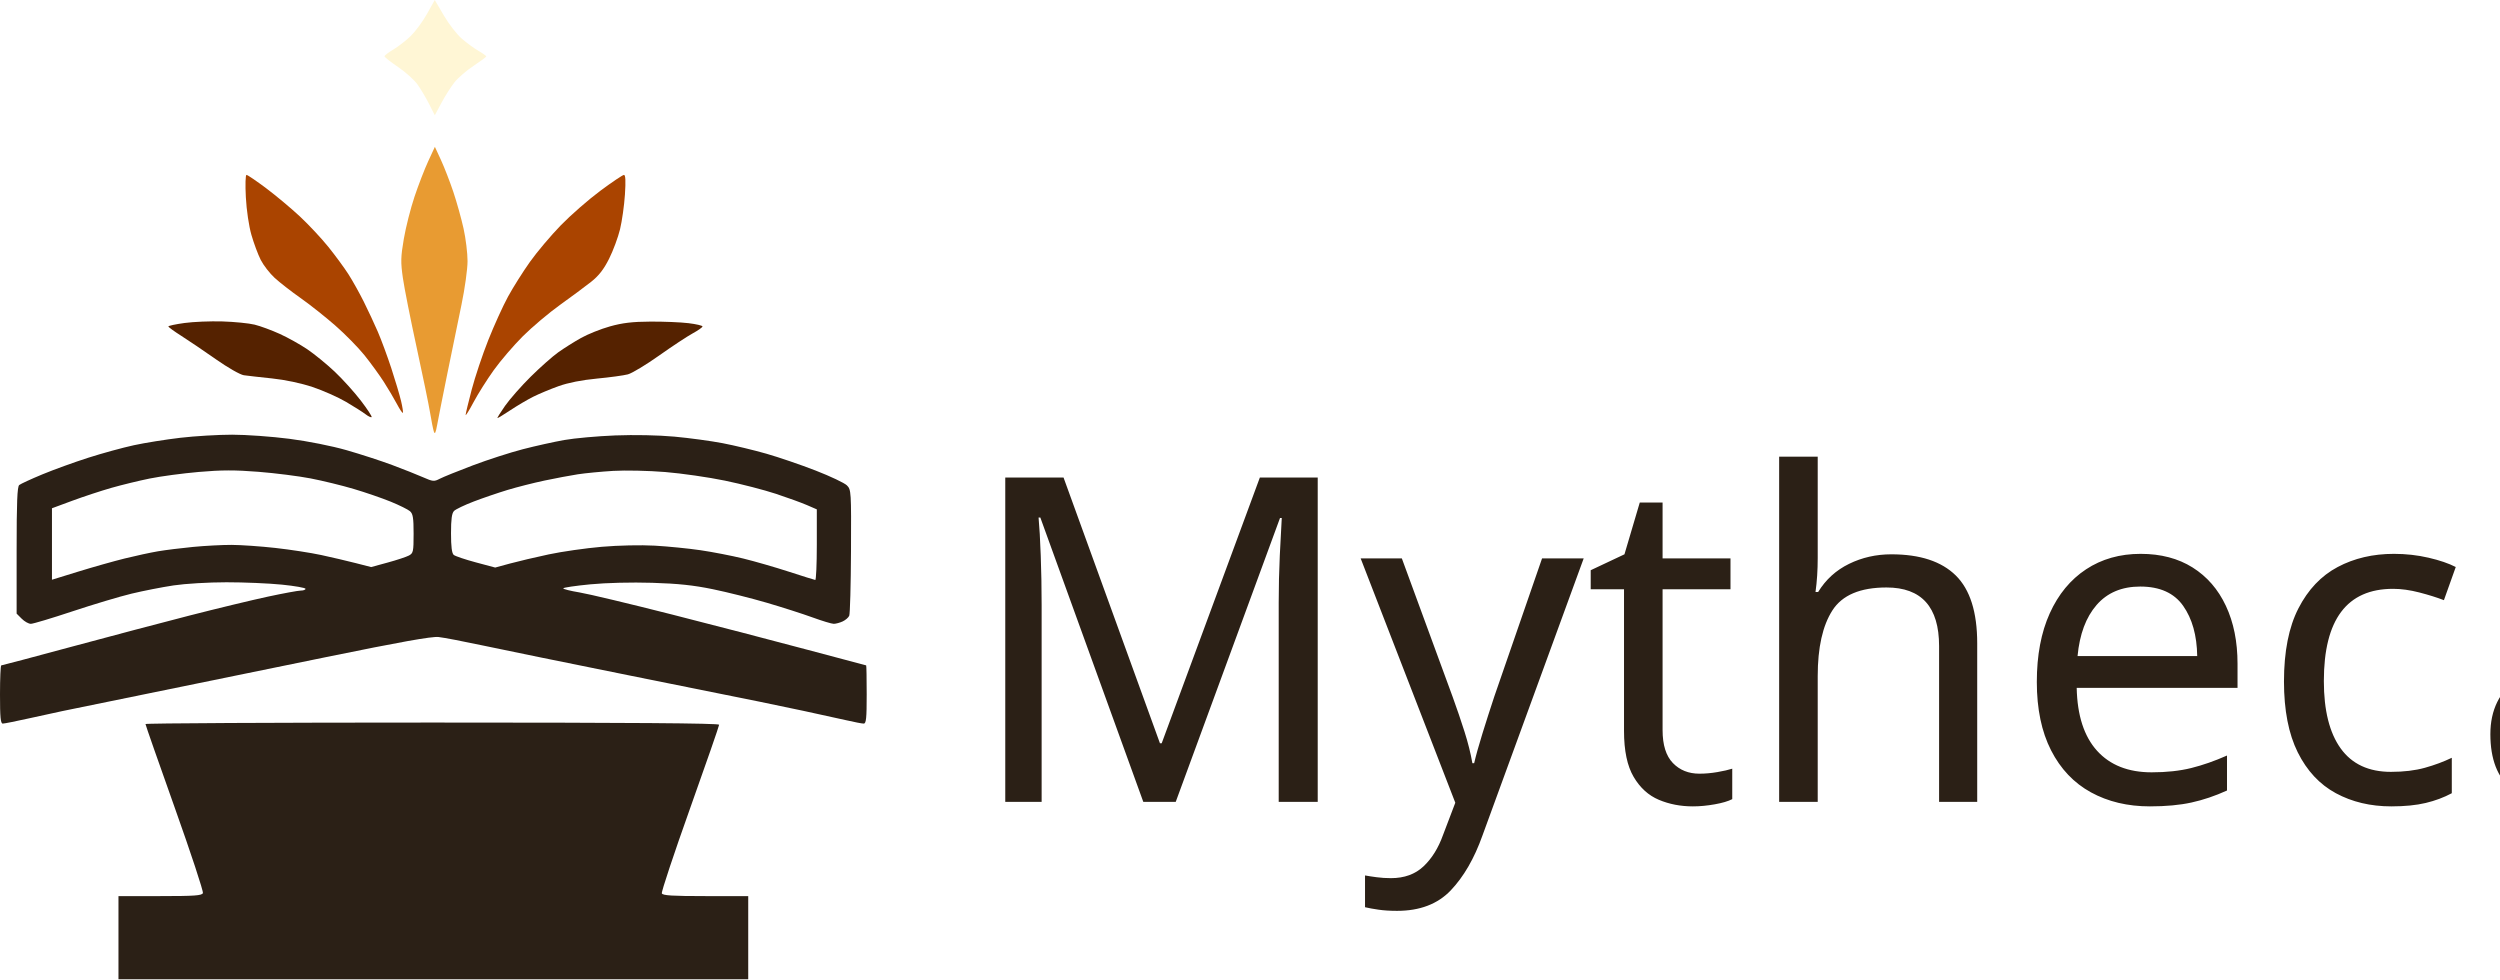
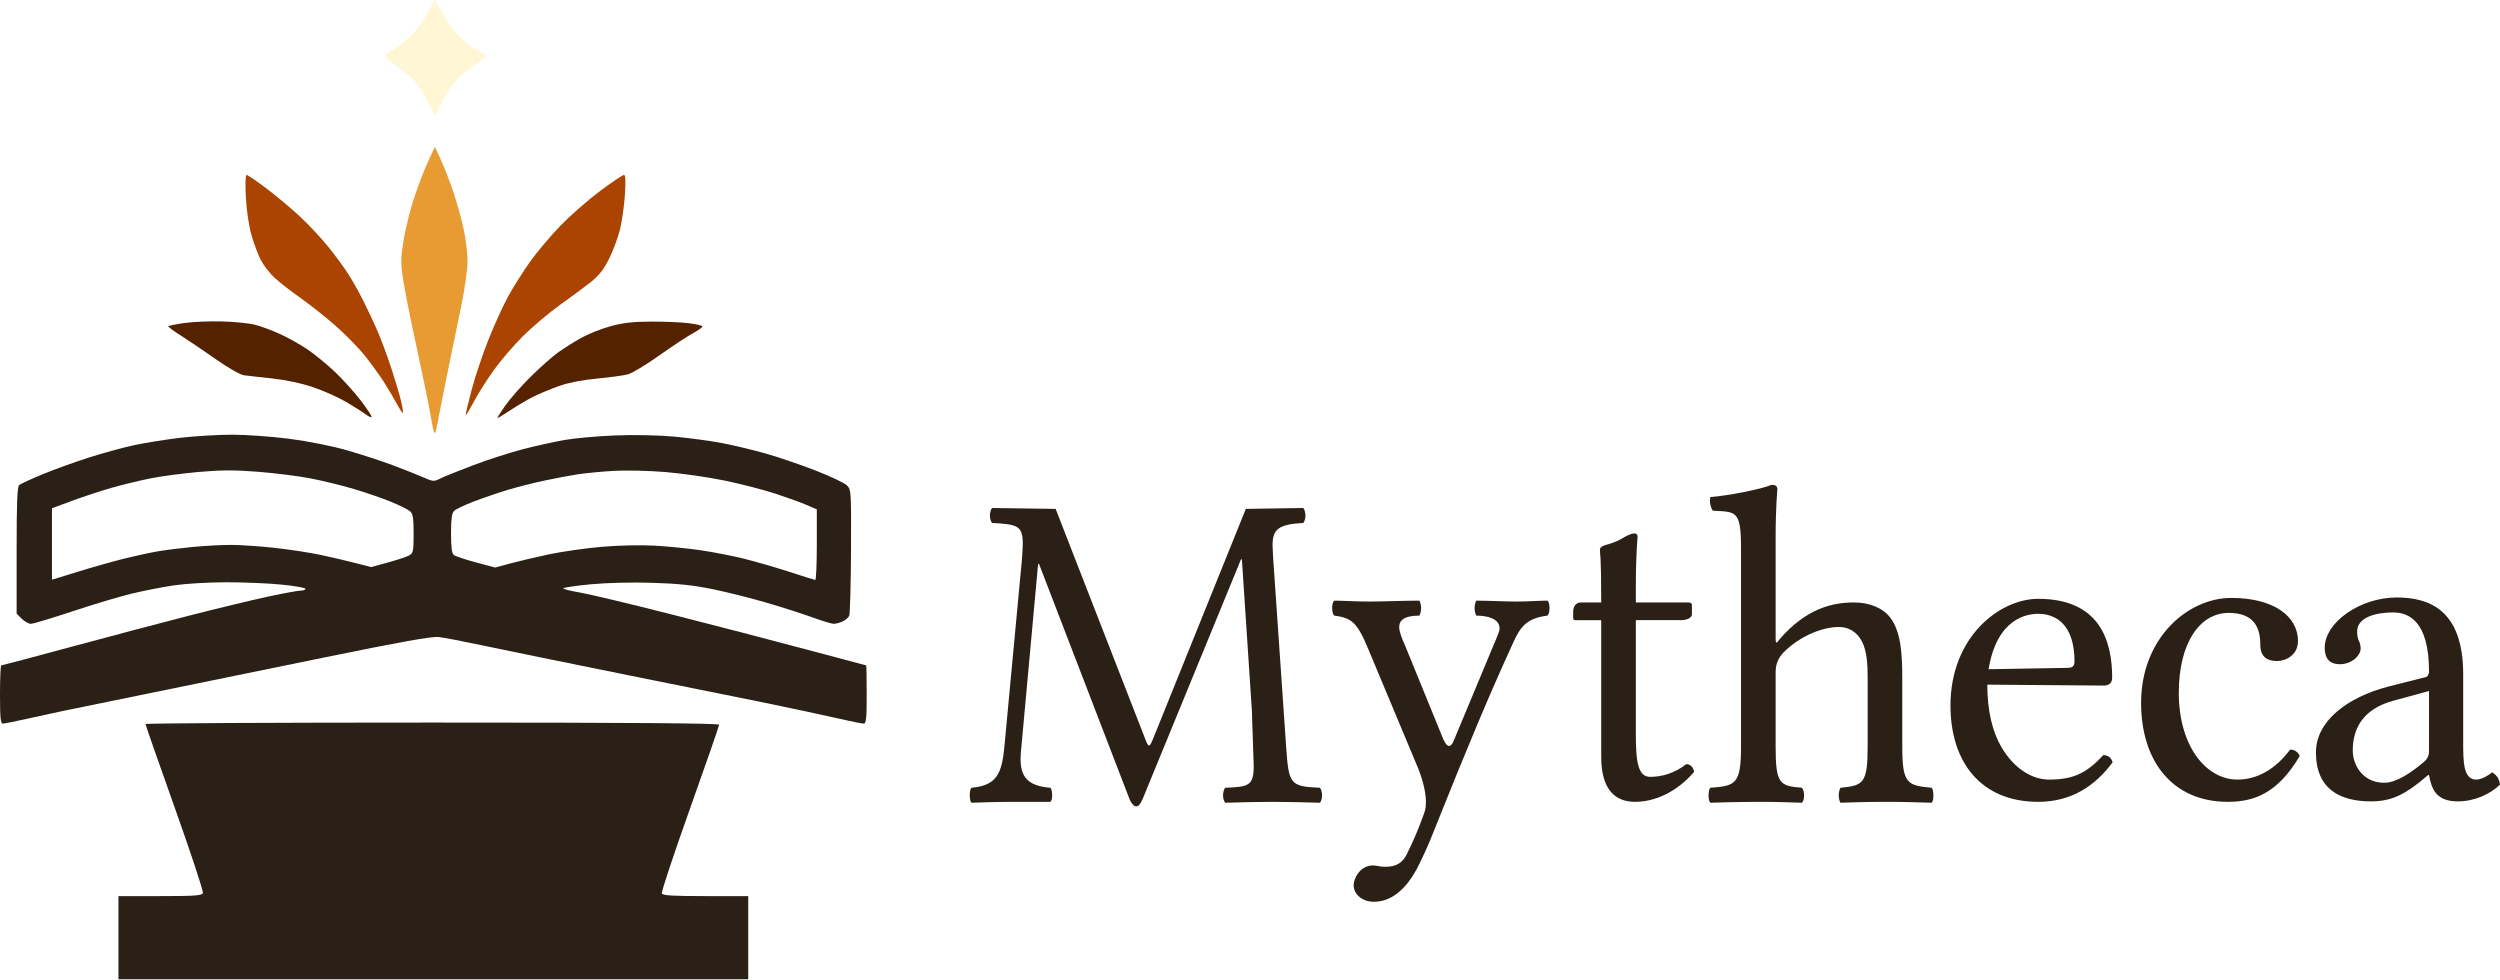
<svg xmlns="http://www.w3.org/2000/svg" version="1.1" id="svg1" width="1202.843" height="471.149" viewBox="0 0 1202.843 471.149">
  <defs id="defs1" />
  <g id="g1" transform="translate(-29.75415,-262.6001)">
    <g id="g6" transform="translate(-142.0649,-0.9565091)">
      <path style="fill:#fff6d5" d="m 384.258,312.963 -3.241,6.066 -2.731,-5.412 c -1.502,-2.977 -4.018,-7.213 -5.591,-9.414 -1.573,-2.201 -5.789,-5.988 -9.368,-8.416 -3.58,-2.427 -6.508,-4.746 -6.508,-5.153 0,-0.407 1.913,-1.871 4.25,-3.254 2.337,-1.383 6.099,-4.306 8.359,-6.497 2.26,-2.19 5.788,-6.985 7.841,-10.655 l 3.732,-6.673 4.367,7.46 c 2.402,4.103 6.299,9.127 8.659,11.165 2.361,2.038 5.976,4.677 8.035,5.864 2.058,1.188 3.733,2.384 3.722,2.659 -0.011,0.275 -2.743,2.3 -6.071,4.5 -3.328,2.2 -7.437,5.731 -9.132,7.846 -1.695,2.115 -4.54,6.576 -6.323,9.912 z" id="path56" />
      <path style="fill:#aa4400" d="m 365.652,462.206 c -0.216,0.216 -1.504,-1.708 -2.863,-4.276 -1.358,-2.568 -4.21,-7.381 -6.336,-10.697 -2.127,-3.315 -6.31,-9.067 -9.296,-12.782 -2.986,-3.715 -9.331,-10.164 -14.099,-14.333 -4.768,-4.169 -12.285,-10.12 -16.704,-13.226 -4.419,-3.106 -9.987,-7.438 -12.374,-9.627 -2.387,-2.189 -5.412,-6.096 -6.722,-8.682 -1.31,-2.586 -3.327,-8.004 -4.482,-12.04 -1.218,-4.259 -2.339,-11.85 -2.67,-18.089 -0.322,-6.058 -0.181,-10.75 0.321,-10.75 0.491,0 4.761,2.904 9.49,6.453 4.729,3.549 12.038,9.666 16.243,13.592 4.205,3.927 10.364,10.52 13.687,14.651 3.323,4.131 7.65,10.024 9.615,13.096 1.965,3.072 5.273,8.988 7.351,13.147 2.078,4.159 5.139,10.711 6.802,14.561 1.663,3.85 4.574,11.725 6.469,17.5 1.895,5.775 4.011,12.887 4.703,15.804 0.692,2.917 1.081,5.481 0.865,5.697 z" id="path55" />
      <path style="fill:#aa4400" d="m 399.65,457.088 c -2.078,3.914 -3.788,6.667 -3.799,6.117 -0.011,-0.55 1.297,-6.009 2.907,-12.131 1.61,-6.122 5.208,-16.879 7.996,-23.903 2.788,-7.024 7.059,-16.423 9.492,-20.886 2.433,-4.463 7.188,-12.002 10.567,-16.752 3.379,-4.751 10.05,-12.656 14.824,-17.566 4.774,-4.911 13.325,-12.378 19.002,-16.595 5.677,-4.216 10.807,-7.666 11.401,-7.666 0.741,0 0.884,2.98 0.456,9.494 -0.343,5.222 -1.401,12.713 -2.35,16.647 -0.95,3.934 -3.324,10.332 -5.277,14.216 -2.579,5.131 -4.947,8.168 -8.654,11.103 -2.807,2.222 -9.505,7.189 -14.886,11.039 -5.381,3.85 -13.434,10.635 -17.897,15.077 -4.463,4.443 -10.789,11.815 -14.059,16.383 -3.27,4.568 -7.645,11.508 -9.724,15.423 z" id="path54" />
      <path style="fill:#552200" d="m 411.184,464.705 c -0.271,0 1.363,-2.645 3.631,-5.879 2.268,-3.233 7.819,-9.539 12.336,-14.014 4.517,-4.474 10.453,-9.737 13.19,-11.694 2.738,-1.958 7.678,-5.074 10.978,-6.926 3.3,-1.852 9.6,-4.373 14,-5.603 6.056,-1.693 10.795,-2.252 19.5,-2.3 6.325,-0.035 14.537,0.305 18.25,0.756 3.712,0.451 6.75,1.162 6.75,1.581 0,0.419 -2.141,1.927 -4.758,3.351 -2.617,1.424 -9.885,6.223 -16.152,10.664 -6.266,4.441 -13.013,8.506 -14.992,9.033 -1.979,0.527 -8.679,1.441 -14.888,2.031 -7.293,0.692 -13.842,1.988 -18.5,3.66 -3.966,1.423 -9.46,3.72 -12.21,5.103 -2.75,1.383 -7.619,4.252 -10.821,6.376 -3.201,2.124 -6.043,3.861 -6.314,3.861 z" id="path53" />
      <path style="fill:#552200" d="m 350.622,464.235 c -0.274,0.274 -1.579,-0.335 -2.901,-1.354 -1.321,-1.019 -5.553,-3.702 -9.403,-5.963 -3.85,-2.261 -11.113,-5.483 -16.141,-7.159 -5.561,-1.855 -13.197,-3.471 -19.5,-4.127 -5.698,-0.593 -11.784,-1.282 -13.526,-1.532 -1.774,-0.254 -7.711,-3.645 -13.5,-7.711 -5.683,-3.992 -13.142,-9.041 -16.575,-11.22 -3.433,-2.18 -6.245,-4.227 -6.25,-4.55 -0.005,-0.323 3.479,-1.067 7.741,-1.655 4.263,-0.588 12.475,-0.926 18.25,-0.753 5.775,0.173 12.75,0.867 15.5,1.542 2.75,0.675 8.205,2.684 12.122,4.466 3.917,1.782 9.913,5.134 13.324,7.451 3.411,2.317 9.298,7.132 13.081,10.701 3.783,3.569 9.443,9.837 12.577,13.928 3.134,4.092 5.474,7.664 5.2,7.938 z" id="path52" />
      <path style="fill:#e89b32" d="m 382.11,468.205 c -0.661,3.668 -1.075,4.467 -1.553,3 -0.358,-1.1 -1.167,-5.15 -1.797,-9 -0.63,-3.85 -3.547,-18.025 -6.482,-31.5 -2.935,-13.475 -5.909,-28.473 -6.61,-33.329 -1.11,-7.702 -1.054,-10.113 0.444,-18.887 0.944,-5.532 3.254,-14.654 5.134,-20.271 1.88,-5.617 4.856,-13.318 6.615,-17.113 l 3.198,-6.9 2.945,6.387 c 1.62,3.513 4.293,10.411 5.941,15.329 1.648,4.918 3.859,12.844 4.914,17.613 1.055,4.769 1.916,11.821 1.914,15.671 -0.002,3.858 -1.315,13.284 -2.925,21 -1.607,7.7 -4.702,22.775 -6.878,33.5 -2.176,10.725 -4.363,21.75 -4.858,24.5 z" id="path51" />
      <path style="fill:#2b2016" d="m 380.319,734.705 h -151.5 v -20 -20 h 20.031 c 16.636,0 20.126,-0.247 20.591,-1.459 0.308,-0.803 -5.781,-19.266 -13.531,-41.031 -7.75,-21.764 -14.091,-39.895 -14.091,-40.291 3e-5,-0.396 62.1,-0.719 138,-0.719 95.016,0 138,0.324 138,1.042 -2e-5,0.573 -6.318,18.765 -14.039,40.426 -7.722,21.662 -13.811,39.98 -13.531,40.708 0.399,1.039 4.927,1.324 21.039,1.324 h 20.531 v 20 20 z m -207.151,-123 c -1.067,0 -1.349,-2.921 -1.349,-14 0,-7.7 0.272,-14 0.605,-14 0.333,0 15.52,-4.031 33.75,-8.957 18.23,-4.926 43.884,-11.71 57.009,-15.075 13.125,-3.365 29.994,-7.435 37.487,-9.043 7.492,-1.609 14.641,-2.925 15.886,-2.925 1.245,0 2.263,-0.384 2.263,-0.854 0,-0.469 -5.089,-1.369 -11.309,-2 -6.22,-0.631 -18.257,-1.144 -26.75,-1.141 -8.626,0.003 -19.855,0.671 -25.441,1.512 -5.5,0.828 -14.607,2.616 -20.238,3.972 -5.631,1.356 -18.392,5.176 -28.359,8.488 -9.967,3.312 -18.993,6.022 -20.058,6.022 -1.065,0 -3.041,-1.105 -4.391,-2.455 l -2.455,-2.455 v -30.423 c 0,-23.125 0.3,-30.669 1.25,-31.448 0.688,-0.564 5.691,-2.869 11.119,-5.124 5.428,-2.254 15.38,-5.861 22.117,-8.014 6.736,-2.154 16.607,-4.86 21.936,-6.015 5.329,-1.155 15.398,-2.767 22.377,-3.583 6.979,-0.816 18.187,-1.484 24.907,-1.484 6.72,0 19.098,0.889 27.506,1.975 8.921,1.153 20.377,3.431 27.506,5.471 6.719,1.923 16.619,5.142 22,7.154 5.381,2.012 12.067,4.666 14.86,5.897 4.699,2.072 5.293,2.126 7.979,0.719 1.596,-0.836 8.761,-3.736 15.923,-6.443 7.161,-2.707 17.995,-6.208 24.075,-7.78 6.08,-1.572 15.08,-3.57 20,-4.441 4.92,-0.871 15.921,-1.859 24.446,-2.195 9.284,-0.366 20.713,-0.134 28.5,0.579 7.15,0.655 17.589,2.073 23.198,3.153 5.609,1.08 15.059,3.352 21,5.049 5.941,1.698 16.625,5.351 23.742,8.119 7.117,2.768 13.886,5.979 15.043,7.137 2.049,2.051 2.099,2.865 1.964,31.605 -0.076,16.225 -0.458,30.227 -0.848,31.115 -0.39,0.888 -1.831,2.126 -3.202,2.75 -1.371,0.625 -3.285,1.135 -4.254,1.135 -0.969,0 -5.56,-1.386 -10.203,-3.081 -4.643,-1.695 -14.516,-4.862 -21.941,-7.038 -7.425,-2.176 -19.125,-5.116 -26,-6.533 -9.325,-1.922 -16.748,-2.707 -29.224,-3.089 -9.99,-0.306 -21.969,-0.009 -29.75,0.739 -7.164,0.689 -13.026,1.558 -13.026,1.932 0,0.374 3.487,1.252 7.75,1.951 4.263,0.699 24.4,5.507 44.75,10.685 20.35,5.178 49.6,12.791 65,16.918 15.4,4.127 28.113,7.506 28.25,7.51 0.138,0.003 0.25,6.306 0.25,14.006 0,11.509 -0.256,14 -1.438,14 -0.791,0 -4.459,-0.701 -8.15,-1.557 -3.692,-0.856 -13.057,-2.909 -20.812,-4.562 -7.755,-1.653 -17.25,-3.637 -21.1,-4.409 -3.85,-0.772 -31.525,-6.349 -61.5,-12.394 -29.975,-6.044 -62.15,-12.622 -71.5,-14.617 -9.35,-1.995 -19.025,-3.846 -21.5,-4.113 -3.258,-0.352 -18.167,2.311 -54,9.642 -27.225,5.57 -65.925,13.491 -86,17.6 -20.075,4.11 -38.525,7.887 -41,8.393 -2.475,0.507 -9.631,2.068 -15.901,3.469 -6.271,1.401 -12.008,2.548 -12.75,2.548 z m 36.401,-73.155 c 7.013,-2.164 17.025,-4.993 22.25,-6.286 5.225,-1.293 12.425,-2.848 16,-3.456 3.575,-0.608 11.16,-1.554 16.856,-2.104 5.696,-0.55 14.021,-0.99 18.5,-0.979 4.479,0.011 13.994,0.672 21.144,1.469 7.15,0.797 17.083,2.332 22.073,3.411 4.99,1.079 12.431,2.823 16.535,3.874 l 7.462,1.912 7.967,-2.174 c 4.382,-1.196 8.979,-2.716 10.215,-3.378 2.085,-1.116 2.249,-1.884 2.249,-10.513 0,-7.626 -0.317,-9.582 -1.75,-10.817 -0.963,-0.829 -5.125,-2.888 -9.25,-4.575 -4.125,-1.688 -12.124,-4.44 -17.774,-6.117 -5.651,-1.677 -14.995,-3.959 -20.765,-5.073 -5.77,-1.113 -17.071,-2.547 -25.113,-3.185 -11.333,-0.9 -17.796,-0.884 -28.735,0.071 -7.762,0.678 -18.388,2.104 -23.613,3.169 -5.225,1.065 -13.542,3.093 -18.481,4.506 -4.94,1.413 -13.377,4.195 -18.75,6.182 l -9.769,3.613 v 17.193 17.193 z m 354.5,4.053 c 0.412,0.056 0.75,-7.564 0.75,-16.934 v -17.036 l -4.75,-2.063 c -2.612,-1.135 -9.341,-3.578 -14.952,-5.43 -5.611,-1.852 -16.636,-4.701 -24.5,-6.331 -7.864,-1.63 -20.805,-3.496 -28.759,-4.146 -7.954,-0.65 -19.204,-0.895 -25,-0.545 -5.796,0.351 -13.463,1.089 -17.038,1.641 -3.575,0.552 -10.775,1.907 -16,3.011 -5.225,1.104 -13.21,3.129 -17.744,4.501 -4.534,1.371 -11.858,3.873 -16.276,5.56 -4.418,1.687 -8.696,3.731 -9.506,4.541 -1.087,1.087 -1.474,3.914 -1.474,10.78 0,6.476 0.4,9.638 1.317,10.399 0.724,0.601 5.506,2.214 10.627,3.584 l 9.311,2.492 7.123,-1.939 c 3.917,-1.067 12.298,-3.042 18.623,-4.39 6.325,-1.348 17.8,-2.993 25.5,-3.656 8.09,-0.697 18.853,-0.93 25.496,-0.553 6.323,0.359 16.223,1.344 22,2.19 5.777,0.846 15.004,2.637 20.504,3.98 5.5,1.343 15.4,4.197 22,6.342 6.6,2.145 12.338,3.945 12.75,4.001 z" id="path6" />
    </g>
-     <text xml:space="preserve" style="font-size:214.648px;line-height:0;font-family:Comfortaa;-inkscape-font-specification:Comfortaa;writing-mode:lr-tb;direction:ltr;fill:#2b2016;fill-opacity:1;stroke-width:1.118" x="501.867" y="636.896" id="text56" transform="scale(0.9822645,1.018056)">
-       <tspan id="tspan56" x="501.867" y="636.896" style="font-style:normal;font-variant:normal;font-weight:normal;font-stretch:normal;font-size:214.648px;font-family:Acathist;-inkscape-font-specification:Acathist;fill:#2b2016;fill-opacity:1;stroke-width:1.118">Mytheca</tspan>
-     </text>
+     <path style="font-size:214.648px;line-height:0;font-family:Acathist;-inkscape-font-specification:Acathist;fill:#2b2016;stroke-width:1.118" d="m 643.534,594.395 c 0,3.005 0.859,23.397 0.859,25.543 0,9.445 -2.576,9.874 -13.952,10.303 -0.644,0.644 -1.073,2.146 -1.073,3.649 0,1.288 0.429,2.79 1.073,3.434 7.942,-0.215 16.528,-0.429 22.967,-0.429 6.439,0 16.313,0.215 23.397,0.429 0.644,-0.644 1.073,-2.146 1.073,-3.434 0,-1.503 -0.429,-3.005 -1.073,-3.649 -14.596,-0.644 -15.24,-1.503 -16.528,-19.318 l -6.439,-90.367 c 0,-1.932 -0.215,-3.434 -0.215,-4.937 0,-7.513 2.79,-9.874 15.025,-10.518 0.644,-0.644 1.073,-2.146 1.073,-3.434 0,-1.503 -0.429,-3.005 -1.073,-3.649 l -28.119,0.429 -45.505,108.827 c -0.859,2.146 -1.503,3.005 -1.932,3.005 -0.429,0 -1.073,-1.073 -1.717,-2.79 l -44.003,-109.041 -31.124,-0.429 c -0.644,0.644 -1.073,2.146 -1.073,3.649 0,1.288 0.429,2.79 1.073,3.434 12.02,0.644 15.025,1.073 15.025,9.659 0,1.932 -0.215,4.508 -0.429,7.727 l -8.586,88.435 c -1.288,12.879 -3.864,18.245 -16.099,19.318 -0.644,0.644 -0.859,2.146 -0.859,3.649 0,1.288 0.215,2.79 0.859,3.434 6.439,-0.215 13.308,-0.429 18.46,-0.429 h 13.308 6.869 c 0.644,-0.644 0.859,-1.717 0.859,-3.005 0,-1.503 -0.215,-3.005 -0.859,-3.649 -11.591,-0.859 -14.596,-5.581 -14.596,-13.737 0,-1.932 0.215,-3.864 0.429,-6.01 l 8.157,-86.074 h 0.429 l 44.432,111.402 c 0.644,1.503 1.932,3.22 3.22,3.22 1.288,0 2.146,-1.503 3.005,-3.22 l 48.296,-113.549 h 0.429 z m 80.708,74.268 c 3.22,-6.01 6.01,-12.02 8.586,-18.46 17.172,-41.427 26.831,-63.536 38.207,-87.576 4.078,-9.015 7.298,-12.45 17.172,-13.737 0.859,-0.644 1.073,-2.146 1.073,-3.649 0,-1.288 -0.215,-2.79 -1.073,-3.434 -4.293,0 -9.015,0.429 -15.025,0.429 -6.439,0 -13.308,-0.429 -19.748,-0.429 -0.429,0.644 -0.859,2.146 -0.859,3.434 0,1.503 0.429,3.005 0.859,3.649 5.581,0 11.376,1.503 11.376,6.01 0,1.073 -0.429,2.146 -1.073,3.649 l -21.25,49.154 c -0.644,1.717 -1.503,2.79 -2.361,2.79 -0.859,0 -1.717,-0.859 -2.79,-3.005 l -18.889,-44.647 c -1.717,-3.649 -2.79,-6.439 -2.79,-8.586 0,-3.22 2.576,-5.366 9.874,-5.366 0.429,-0.644 0.859,-2.146 0.859,-3.649 0,-1.288 -0.429,-2.79 -0.859,-3.434 -8.157,0 -16.743,0.429 -24.47,0.429 -7.298,0 -12.879,-0.429 -17.172,-0.429 -0.859,0.644 -1.073,2.146 -1.073,3.434 0,1.503 0.215,3.005 1.073,3.649 8.371,1.073 11.162,3.005 16.743,16.099 l 24.47,56.452 c 1.288,3.22 3.649,9.874 3.649,15.455 0,1.717 -0.215,3.434 -0.644,4.722 -2.576,7.083 -5.152,13.094 -8.586,19.748 -2.146,4.293 -5.152,6.225 -10.732,6.225 -3.005,0 -3.864,-0.644 -6.01,-0.644 -6.439,0 -9.445,6.439 -9.445,9.23 0,4.508 4.293,7.942 9.874,7.942 4.722,0 13.308,-1.717 21.036,-15.455 z m 80.493,-125.998 c -3.005,0 -3.864,2.576 -3.864,4.293 v 2.79 c 0,1.073 0.215,1.288 1.073,1.288 h 12.664 v 64.609 c 0,15.24 6.654,21.25 16.528,21.25 9.874,0 20.606,-4.722 28.977,-14.167 -0.429,-2.146 -1.717,-3.649 -3.864,-3.649 -5.581,4.293 -12.02,6.01 -17.601,6.01 -5.795,0 -7.083,-6.439 -7.083,-19.748 v -54.306 h 22.323 c 2.146,0 5.152,-0.859 5.152,-2.79 v -4.293 c 0,-0.859 -0.644,-1.288 -1.717,-1.288 h -25.758 v -8.371 c 0,-13.952 0.859,-22.538 0.859,-22.538 0,-1.288 -0.644,-1.717 -1.717,-1.717 -0.859,0 -2.79,0.644 -4.722,1.717 -2.361,1.503 -4.508,2.361 -7.298,3.22 -2.576,0.644 -4.722,1.288 -4.722,2.79 0,2.576 0.644,1.073 0.644,24.899 z m 95.304,32.841 c 0,-4.508 1.932,-7.083 3.649,-9.015 8.157,-7.942 19.104,-12.235 27.475,-12.235 4.508,0 9.015,2.361 11.376,7.298 2.146,4.293 2.576,10.088 2.576,16.528 v 32.626 c 0,17.601 -2.146,18.46 -13.308,19.533 -0.429,0.644 -0.859,2.146 -0.859,3.649 0,1.503 0.429,2.79 0.859,3.434 6.01,-0.215 13.308,-0.429 21.894,-0.429 8.586,0 15.669,0.215 22.753,0.429 0.644,-0.644 0.859,-1.932 0.859,-3.434 0,-1.503 -0.215,-3.005 -0.859,-3.649 -12.02,-1.073 -14.381,-1.932 -14.381,-19.533 v -31.983 c 0,-11.806 -0.644,-22.109 -5.795,-28.763 -3.649,-4.722 -10.303,-7.298 -17.816,-7.298 -10.518,0 -23.397,2.79 -36.49,17.386 -0.644,0.859 -1.932,3.005 -1.932,0 v -48.296 c 0,-13.952 0.859,-22.538 0.859,-22.538 0,-1.503 -0.859,-2.146 -2.79,-2.146 -5.366,2.146 -21.465,5.152 -30.051,5.795 0,0.429 -0.215,1.073 -0.215,1.717 0,1.717 0.644,3.864 1.503,4.722 11.162,0.644 13.737,-0.429 13.737,17.601 v 93.801 c 0,17.816 -2.576,18.674 -15.025,19.533 -0.644,0.644 -0.859,2.146 -0.859,3.649 0,1.503 0.215,2.79 0.859,3.434 7.083,-0.215 15.025,-0.429 23.611,-0.429 8.157,0 15.24,0.215 21.25,0.429 0.644,-0.644 1.073,-1.932 1.073,-3.434 0,-1.503 -0.429,-3.005 -1.073,-3.649 -10.947,-0.859 -12.879,-1.717 -12.879,-19.533 z m 104.319,-1.288 c 4.078,-24.255 19.104,-26.187 24.255,-26.187 8.157,0 17.816,4.508 17.816,22.538 0,1.932 -0.859,3.005 -3.22,3.005 z m 24.255,62.677 c 16.313,0 27.904,-7.513 36.49,-18.674 -0.644,-2.146 -1.932,-3.22 -4.508,-3.434 -7.942,8.157 -14.167,11.591 -26.616,11.591 -7.727,0 -16.742,-4.508 -23.397,-15.455 -4.293,-7.083 -6.869,-16.957 -6.869,-29.407 l 57.096,0.429 c 2.576,0 4.078,-1.288 4.078,-3.649 0,-18.03 -6.439,-37.349 -36.276,-37.349 -18.674,0 -42.93,17.816 -42.93,50.442 0,26.831 15.025,45.505 42.93,45.505 z m 128.145,-21.679 c -0.859,-1.932 -2.576,-3.005 -4.722,-3.005 -7.298,9.445 -16.313,14.167 -25.758,14.167 -15.455,0 -28.763,-15.884 -28.763,-40.998 0,-23.611 10.303,-37.778 24.47,-37.778 12.879,0 15.455,7.513 15.455,15.025 0,5.795 3.434,7.727 8.157,7.727 4.293,0 10.303,-2.79 10.303,-9.445 0,-11.806 -12.02,-20.392 -32.626,-20.392 -21.465,0 -44.218,19.104 -44.218,49.584 0,27.69 15.455,46.793 42.5,46.793 12.879,0 24.47,-4.078 35.202,-21.679 z m 63.321,-30.695 v 28.334 c 0,2.79 -1.288,4.293 -3.005,5.581 -5.581,4.508 -12.879,9.445 -18.889,9.445 -10.732,0 -15.455,-8.586 -15.455,-15.24 0,-9.659 4.293,-19.533 20.177,-23.611 z m -35.202,-28.119 c 0,-6.869 9.444,-9.015 17.601,-9.015 7.298,0 17.601,3.649 17.601,27.904 0,1.503 -0.859,2.361 -1.288,2.576 l -18.46,4.508 c -20.606,5.152 -35.632,16.528 -35.632,31.124 0,17.601 12.02,23.182 27.046,23.182 7.513,0 14.167,-1.717 23.611,-9.015 l 4.293,-3.434 h 0.429 c 1.288,6.654 3.434,12.45 14.167,12.45 8.371,0 16.099,-3.649 20.606,-7.942 -0.429,-2.576 -1.288,-4.293 -3.864,-5.795 -1.502,1.288 -5.152,3.434 -7.727,3.434 -6.439,0 -6.439,-8.371 -6.439,-18.245 v -31.553 c 0,-30.48 -16.742,-36.276 -32.627,-36.276 -17.601,0 -35.202,11.591 -35.202,23.826 0,5.152 2.576,7.727 7.298,7.727 6.439,0 10.303,-4.508 10.303,-7.298 0,-3.864 -1.717,-3.434 -1.717,-8.157 z" id="text56" transform="scale(0.9822645,1.018056)" aria-label="Mytheca" />
  </g>
</svg>
